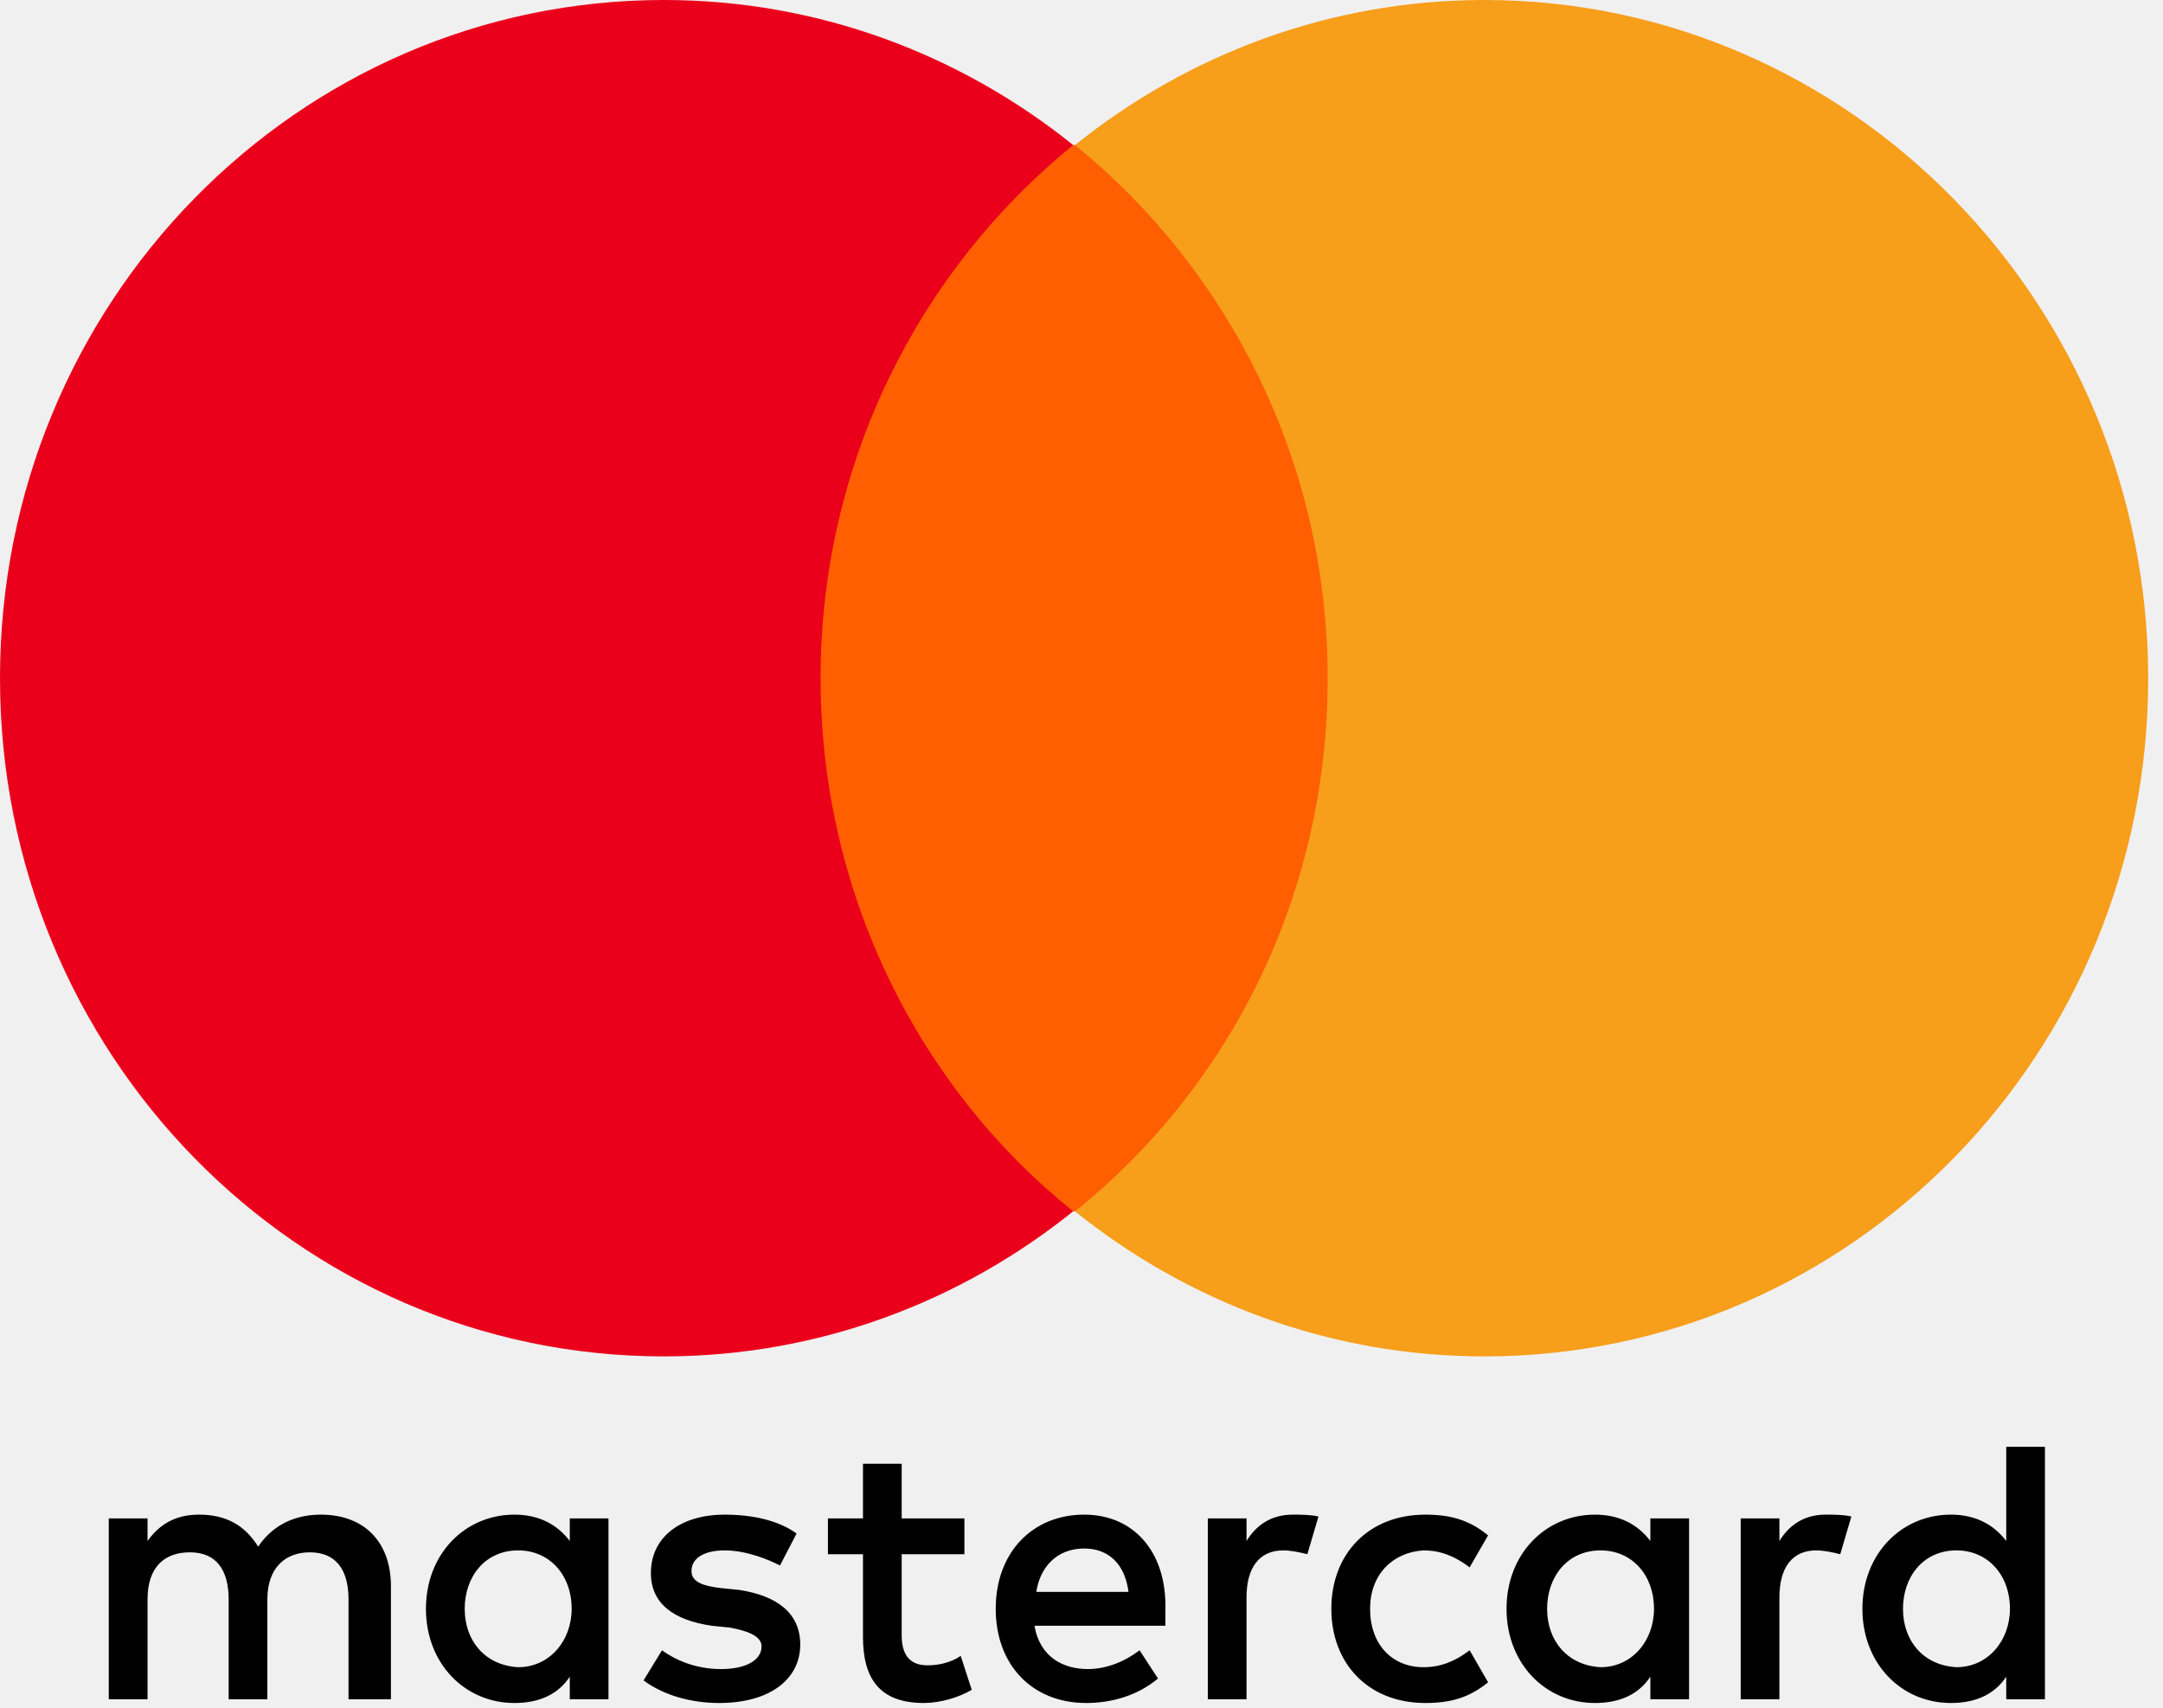
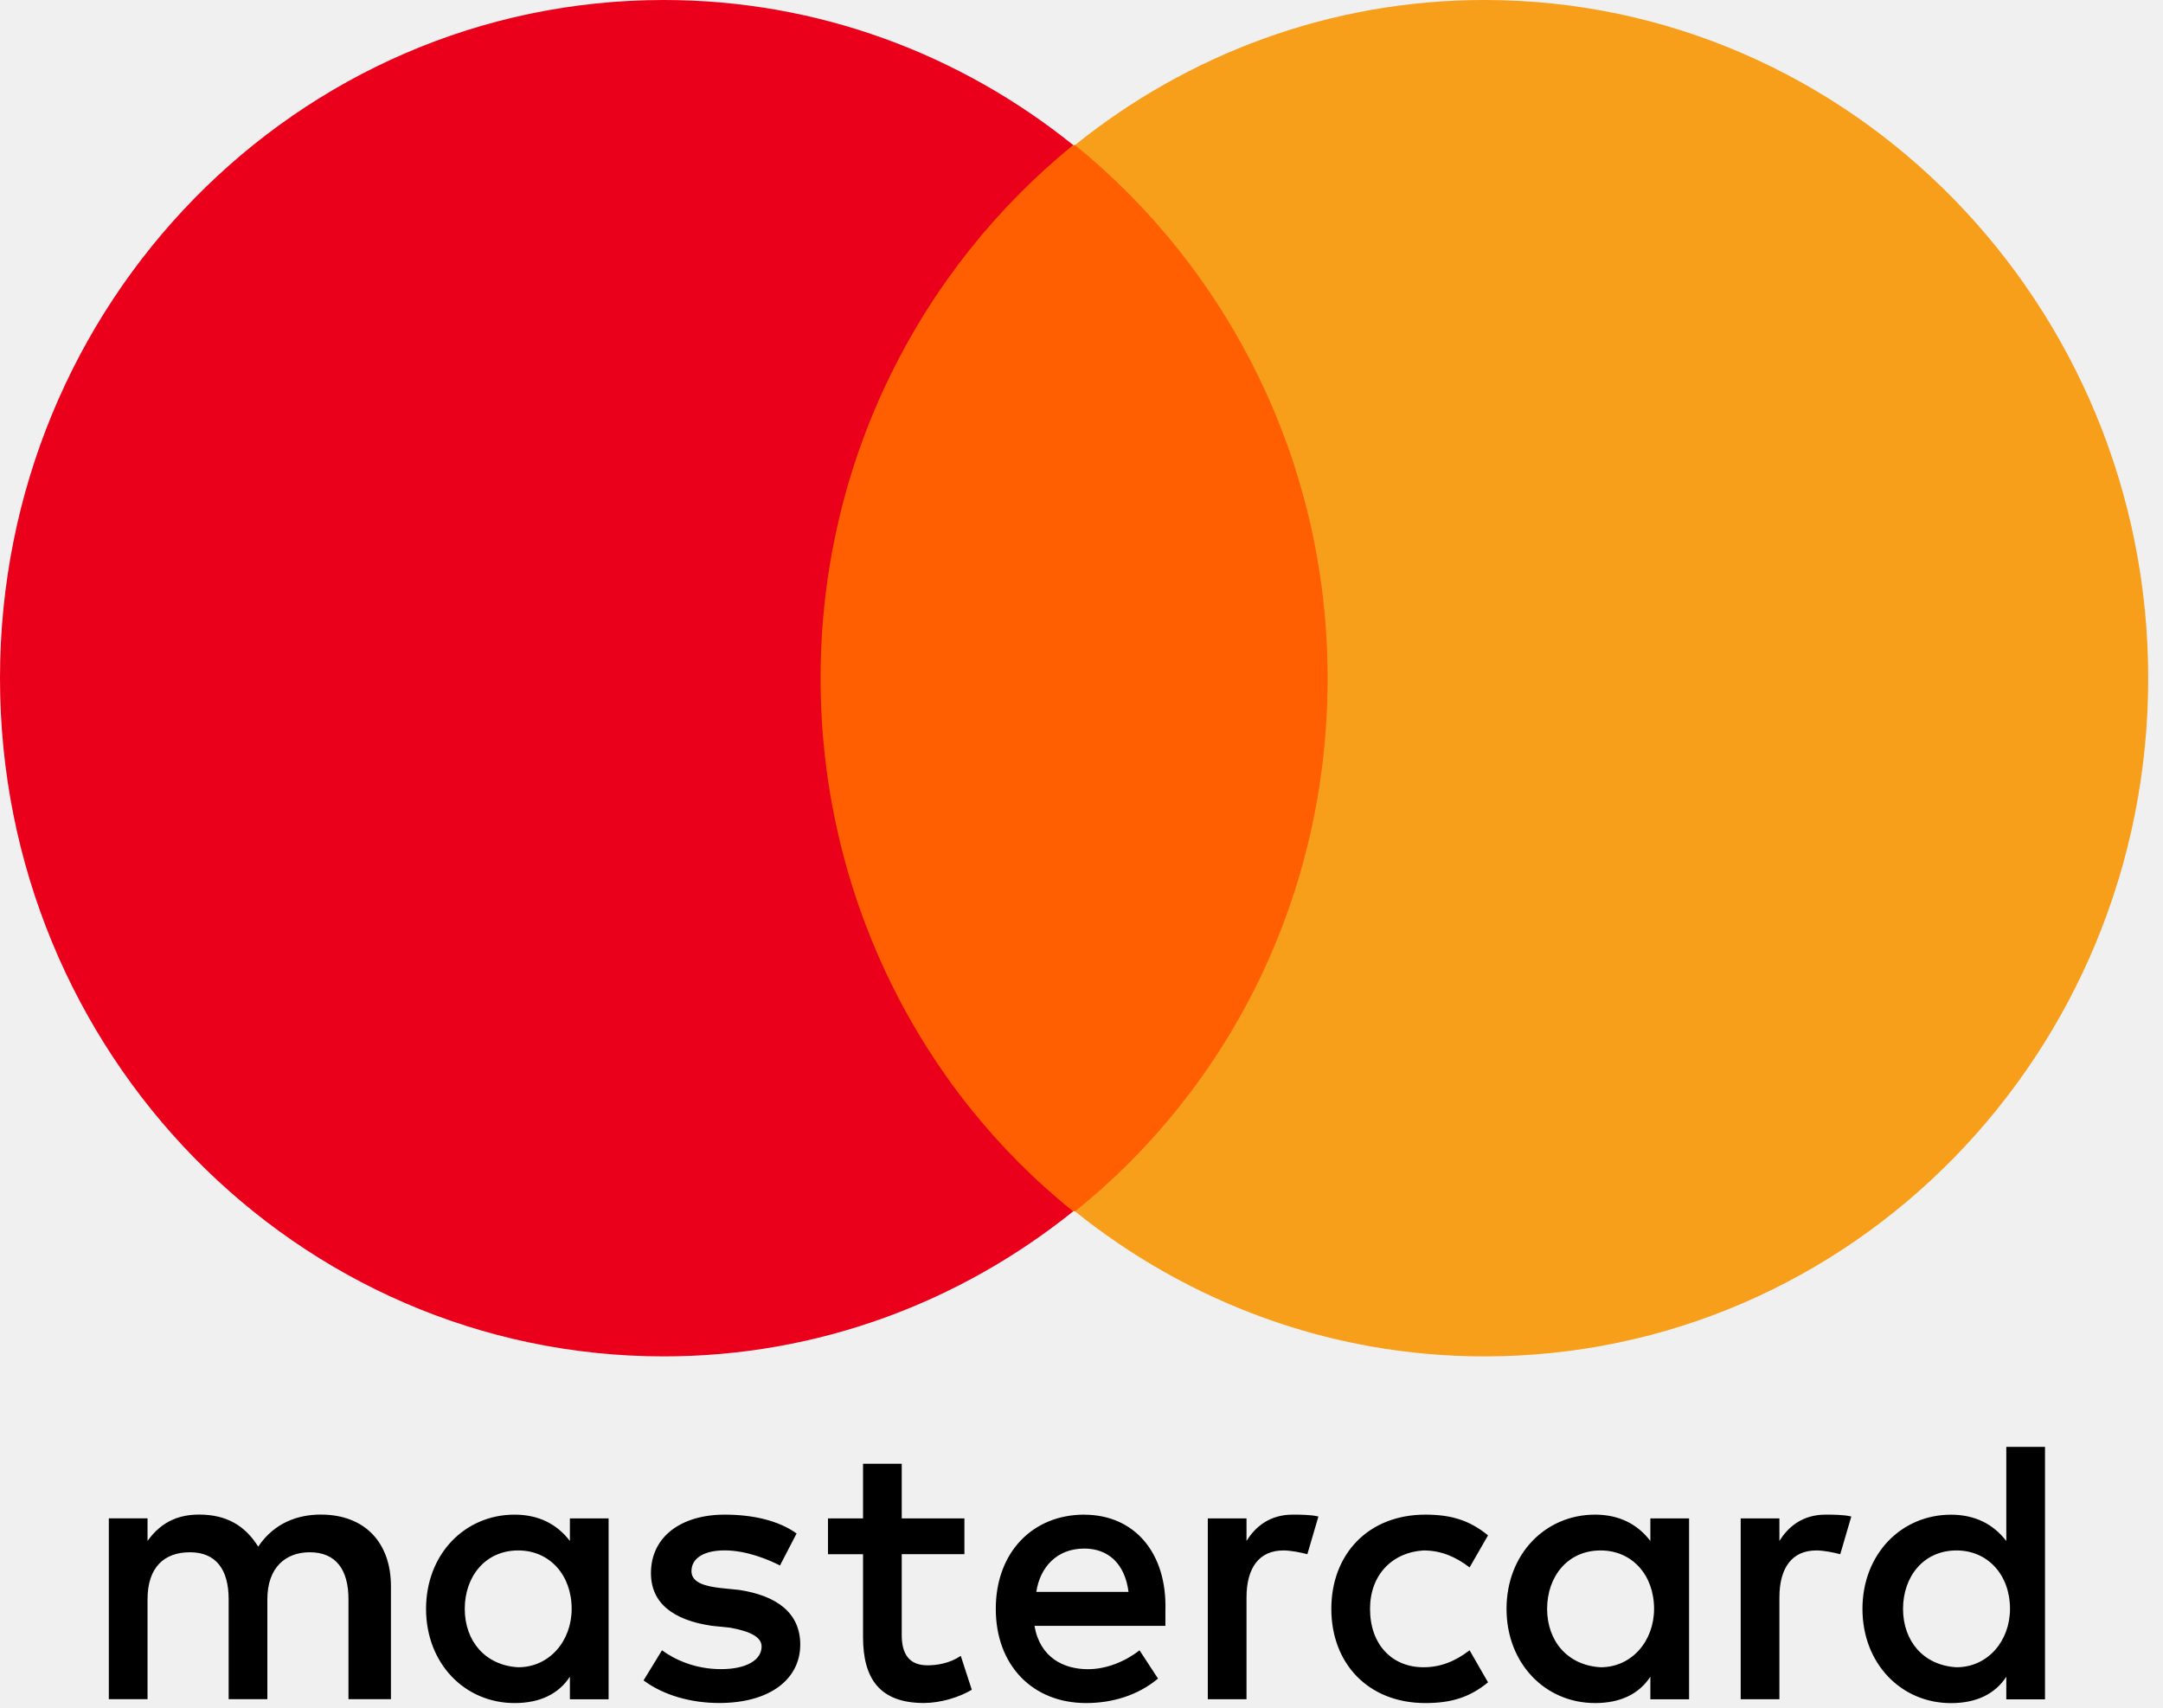
- <svg xmlns="http://www.w3.org/2000/svg" width="38" height="30" viewBox="0 0 38 30" fill="none">
-   <g clip-path="url(#clip0)">
-     <path d="M6.868 29.851V27.865C6.868 27.104 6.414 26.608 5.637 26.608C5.248 26.608 4.827 26.74 4.535 27.17C4.309 26.806 3.985 26.608 3.499 26.608C3.175 26.608 2.851 26.707 2.592 27.071V26.674H1.911V29.851H2.592V28.097C2.592 27.534 2.883 27.27 3.337 27.27C3.79 27.27 4.017 27.567 4.017 28.097V29.851H4.697V28.097C4.697 27.534 5.021 27.27 5.442 27.27C5.896 27.27 6.123 27.567 6.123 28.097V29.851H6.868ZM16.943 26.674H15.841V25.714H15.161V26.674H14.545V27.303H15.161V28.759C15.161 29.487 15.453 29.917 16.23 29.917C16.521 29.917 16.846 29.818 17.072 29.686L16.878 29.09C16.683 29.222 16.457 29.255 16.295 29.255C15.971 29.255 15.841 29.057 15.841 28.726V27.303H16.943V26.674ZM22.709 26.608C22.32 26.608 22.061 26.806 21.899 27.071V26.674H21.219V29.851H21.899V28.064C21.899 27.534 22.126 27.236 22.547 27.236C22.677 27.236 22.839 27.27 22.968 27.303L23.163 26.641C23.033 26.608 22.839 26.608 22.709 26.608ZM13.995 26.939C13.671 26.707 13.217 26.608 12.731 26.608C11.954 26.608 11.435 27.005 11.435 27.634C11.435 28.163 11.824 28.461 12.505 28.56L12.829 28.593C13.185 28.66 13.379 28.759 13.379 28.924C13.379 29.156 13.12 29.321 12.666 29.321C12.213 29.321 11.857 29.156 11.63 28.991L11.306 29.52C11.662 29.785 12.148 29.917 12.634 29.917C13.541 29.917 14.059 29.487 14.059 28.891C14.059 28.329 13.638 28.031 12.99 27.931L12.666 27.898C12.375 27.865 12.148 27.799 12.148 27.601C12.148 27.369 12.375 27.236 12.731 27.236C13.12 27.236 13.509 27.402 13.703 27.501L13.995 26.939ZM32.071 26.608C31.682 26.608 31.423 26.806 31.261 27.071V26.674H30.581V29.851H31.261V28.064C31.261 27.534 31.488 27.236 31.909 27.236C32.039 27.236 32.201 27.27 32.33 27.303L32.525 26.641C32.395 26.608 32.201 26.608 32.071 26.608ZM23.389 28.262C23.389 29.222 24.037 29.917 25.041 29.917C25.495 29.917 25.819 29.818 26.143 29.553L25.819 28.991C25.56 29.189 25.301 29.288 25.009 29.288C24.458 29.288 24.07 28.891 24.07 28.262C24.07 27.667 24.458 27.27 25.009 27.236C25.301 27.236 25.56 27.336 25.819 27.534L26.143 26.972C25.819 26.707 25.495 26.608 25.041 26.608C24.037 26.608 23.389 27.303 23.389 28.262ZM29.674 28.262V26.674H28.994V27.071C28.767 26.773 28.443 26.608 28.022 26.608C27.147 26.608 26.467 27.303 26.467 28.262C26.467 29.222 27.147 29.917 28.022 29.917C28.475 29.917 28.799 29.752 28.994 29.454V29.851H29.674V28.262ZM27.18 28.262C27.18 27.7 27.536 27.236 28.119 27.236C28.67 27.236 29.058 27.667 29.058 28.262C29.058 28.825 28.67 29.288 28.119 29.288C27.536 29.255 27.18 28.825 27.18 28.262ZM19.048 26.608C18.141 26.608 17.493 27.27 17.493 28.262C17.493 29.255 18.141 29.917 19.081 29.917C19.534 29.917 19.988 29.785 20.344 29.487L20.02 28.991C19.761 29.189 19.437 29.321 19.113 29.321C18.692 29.321 18.271 29.123 18.174 28.56H20.474V28.296C20.506 27.27 19.923 26.608 19.048 26.608ZM19.048 27.203C19.47 27.203 19.761 27.468 19.826 27.965H18.206C18.271 27.534 18.562 27.203 19.048 27.203ZM35.926 28.262V25.416H35.246V27.071C35.019 26.773 34.695 26.608 34.274 26.608C33.399 26.608 32.719 27.303 32.719 28.262C32.719 29.222 33.399 29.917 34.274 29.917C34.728 29.917 35.051 29.752 35.246 29.454V29.851H35.926V28.262ZM33.432 28.262C33.432 27.7 33.788 27.236 34.371 27.236C34.922 27.236 35.311 27.667 35.311 28.262C35.311 28.825 34.922 29.288 34.371 29.288C33.788 29.255 33.432 28.825 33.432 28.262ZM10.69 28.262V26.674H10.01V27.071C9.783 26.773 9.459 26.608 9.038 26.608C8.164 26.608 7.483 27.303 7.483 28.262C7.483 29.222 8.164 29.917 9.038 29.917C9.492 29.917 9.816 29.752 10.01 29.454V29.851H10.69V28.262ZM8.164 28.262C8.164 27.7 8.52 27.236 9.103 27.236C9.654 27.236 10.043 27.667 10.043 28.262C10.043 28.825 9.654 29.288 9.103 29.288C8.52 29.255 8.164 28.825 8.164 28.262Z" fill="black" />
-     <path d="M23.972 2.548H13.768V21.28H23.972V2.548Z" fill="#FF5F00" />
-     <path d="M14.416 11.914C14.416 8.108 16.165 4.732 18.854 2.548C16.878 0.96 14.383 -2.28882e-05 11.662 -2.28882e-05C5.216 -2.28882e-05 0 5.328 0 11.914C0 18.5 5.216 23.828 11.662 23.828C14.383 23.828 16.878 22.868 18.854 21.279C16.165 19.128 14.416 15.72 14.416 11.914Z" fill="#EB001B" />
-     <path d="M37.74 11.914C37.74 18.5 32.525 23.828 26.078 23.828C23.357 23.828 20.863 22.868 18.886 21.28C21.608 19.095 23.325 15.72 23.325 11.914C23.325 8.108 21.575 4.732 18.886 2.548C20.863 0.96 23.357 0 26.078 0C32.525 0 37.74 5.361 37.74 11.914Z" fill="#F79E1B" />
+ <svg xmlns="http://www.w3.org/2000/svg" fill="none" viewBox="0 0 38 30">
+   <g clip-path="url(#a)">
+     <path d="m6.868 29.851v-1.986c0-0.761-0.454-1.258-1.231-1.258-0.389 0-0.81 0.132-1.101 0.563-0.227-0.364-0.551-0.563-1.037-0.563-0.324 0-0.648 0.099-0.907 0.463v-0.397h-0.68v3.177h0.68v-1.754c0-0.563 0.292-0.827 0.745-0.827 0.454 0 0.68 0.298 0.68 0.827v1.754h0.68v-1.754c0-0.563 0.324-0.827 0.745-0.827 0.454 0 0.68 0.298 0.68 0.827v1.754h0.745zm10.075-3.177h-1.101v-0.96h-0.68v0.96h-0.616v0.629h0.616v1.456c0 0.728 0.292 1.158 1.069 1.158 0.291 0 0.616-0.099 0.842-0.232l-0.194-0.596c-0.194 0.132-0.421 0.166-0.583 0.166-0.324 0-0.454-0.199-0.454-0.53v-1.423h1.101v-0.629zm5.766-0.066c-0.389 0-0.648 0.199-0.81 0.463v-0.397h-0.68v3.177h0.68v-1.787c0-0.529 0.227-0.827 0.648-0.827 0.13 0 0.292 0.033 0.421 0.066l0.194-0.662c-0.13-0.033-0.324-0.033-0.454-0.033zm-8.714 0.331c-0.324-0.232-0.777-0.331-1.263-0.331-0.777 0-1.296 0.397-1.296 1.026 0 0.529 0.389 0.827 1.069 0.927l0.324 0.033c0.356 0.066 0.551 0.165 0.551 0.331 0 0.232-0.259 0.397-0.713 0.397s-0.81-0.165-1.037-0.331l-0.324 0.529c0.356 0.265 0.842 0.397 1.328 0.397 0.907 0 1.425-0.43 1.425-1.026 0-0.563-0.421-0.86-1.069-0.96l-0.324-0.033c-0.292-0.033-0.518-0.099-0.518-0.298 0-0.232 0.227-0.364 0.583-0.364 0.389 0 0.777 0.166 0.972 0.265l0.292-0.563zm18.076-0.331c-0.389 0-0.648 0.199-0.81 0.463v-0.397h-0.68v3.177h0.68v-1.787c0-0.529 0.227-0.827 0.648-0.827 0.13 0 0.292 0.033 0.421 0.066l0.194-0.662c-0.13-0.033-0.324-0.033-0.454-0.033zm-8.682 1.655c0 0.96 0.648 1.655 1.652 1.655 0.454 0 0.777-0.099 1.101-0.364l-0.324-0.563c-0.259 0.199-0.518 0.298-0.81 0.298-0.551 0-0.939-0.397-0.939-1.026 0-0.596 0.389-0.993 0.939-1.026 0.292 0 0.551 0.099 0.81 0.298l0.324-0.563c-0.324-0.265-0.648-0.364-1.101-0.364-1.004 0-1.652 0.695-1.652 1.655zm6.285 0v-1.589h-0.68v0.397c-0.227-0.298-0.551-0.463-0.972-0.463-0.875 0-1.555 0.695-1.555 1.655 0 0.96 0.68 1.655 1.555 1.655 0.454 0 0.777-0.165 0.972-0.463v0.397h0.68v-1.589zm-2.494 0c0-0.563 0.356-1.026 0.94-1.026 0.551 0 0.939 0.43 0.939 1.026 0 0.563-0.389 1.026-0.939 1.026-0.583-0.033-0.94-0.463-0.94-1.026zm-8.131-1.655c-0.907 0-1.555 0.662-1.555 1.655 0 0.993 0.648 1.655 1.587 1.655 0.454 0 0.907-0.132 1.263-0.43l-0.324-0.496c-0.259 0.199-0.583 0.331-0.907 0.331-0.421 0-0.842-0.199-0.939-0.761h2.3v-0.265c0.032-1.026-0.551-1.688-1.425-1.688zm0 0.596c0.421 0 0.713 0.265 0.777 0.761h-1.62c0.065-0.43 0.356-0.761 0.842-0.761zm16.878 1.059v-2.846h-0.68v1.655c-0.227-0.298-0.551-0.463-0.972-0.463-0.875 0-1.555 0.695-1.555 1.655 0 0.96 0.68 1.655 1.555 1.655 0.454 0 0.777-0.165 0.972-0.463v0.397h0.68v-1.589zm-2.494 0c0-0.563 0.356-1.026 0.939-1.026 0.551 0 0.94 0.43 0.94 1.026 0 0.563-0.389 1.026-0.94 1.026-0.583-0.033-0.939-0.463-0.939-1.026zm-22.741 0v-1.589h-0.68v0.397c-0.227-0.298-0.551-0.463-0.972-0.463-0.875 0-1.555 0.695-1.555 1.655 0 0.96 0.68 1.655 1.555 1.655 0.454 0 0.777-0.165 0.972-0.463v0.397h0.68v-1.589zm-2.527 0c0-0.563 0.356-1.026 0.939-1.026 0.551 0 0.939 0.43 0.939 1.026 0 0.563-0.389 1.026-0.939 1.026-0.583-0.033-0.939-0.463-0.939-1.026z" fill="#000" />
+     <path d="m23.972 2.548h-10.204v18.731h10.204v-18.731z" fill="#FF5F00" />
+     <path d="m14.416 11.914c0-3.806 1.749-7.181 4.438-9.366-1.976-1.589-4.471-2.548-7.192-2.548-6.447 0-11.662 5.328-11.662 11.914 0 6.586 5.216 11.914 11.662 11.914 2.721 0 5.216-0.96 7.192-2.548-2.689-2.151-4.438-5.56-4.438-9.366z" fill="#EB001B" />
+     <path d="m37.74 11.914c0 6.586-5.216 11.914-11.662 11.914-2.721 0-5.216-0.96-7.192-2.548 2.721-2.184 4.438-5.56 4.438-9.366 0-3.806-1.749-7.181-4.438-9.366 1.976-1.589 4.471-2.548 7.192-2.548 6.447 0 11.662 5.361 11.662 11.914z" fill="#F79E1B" />
  </g>
  <defs>
-     <clipPath id="clip0">
-       <rect width="37.778" height="30" fill="white" />
+     <clipPath id="a">
+       <rect width="37.778" height="30" fill="#fff" />
    </clipPath>
  </defs>
</svg>
